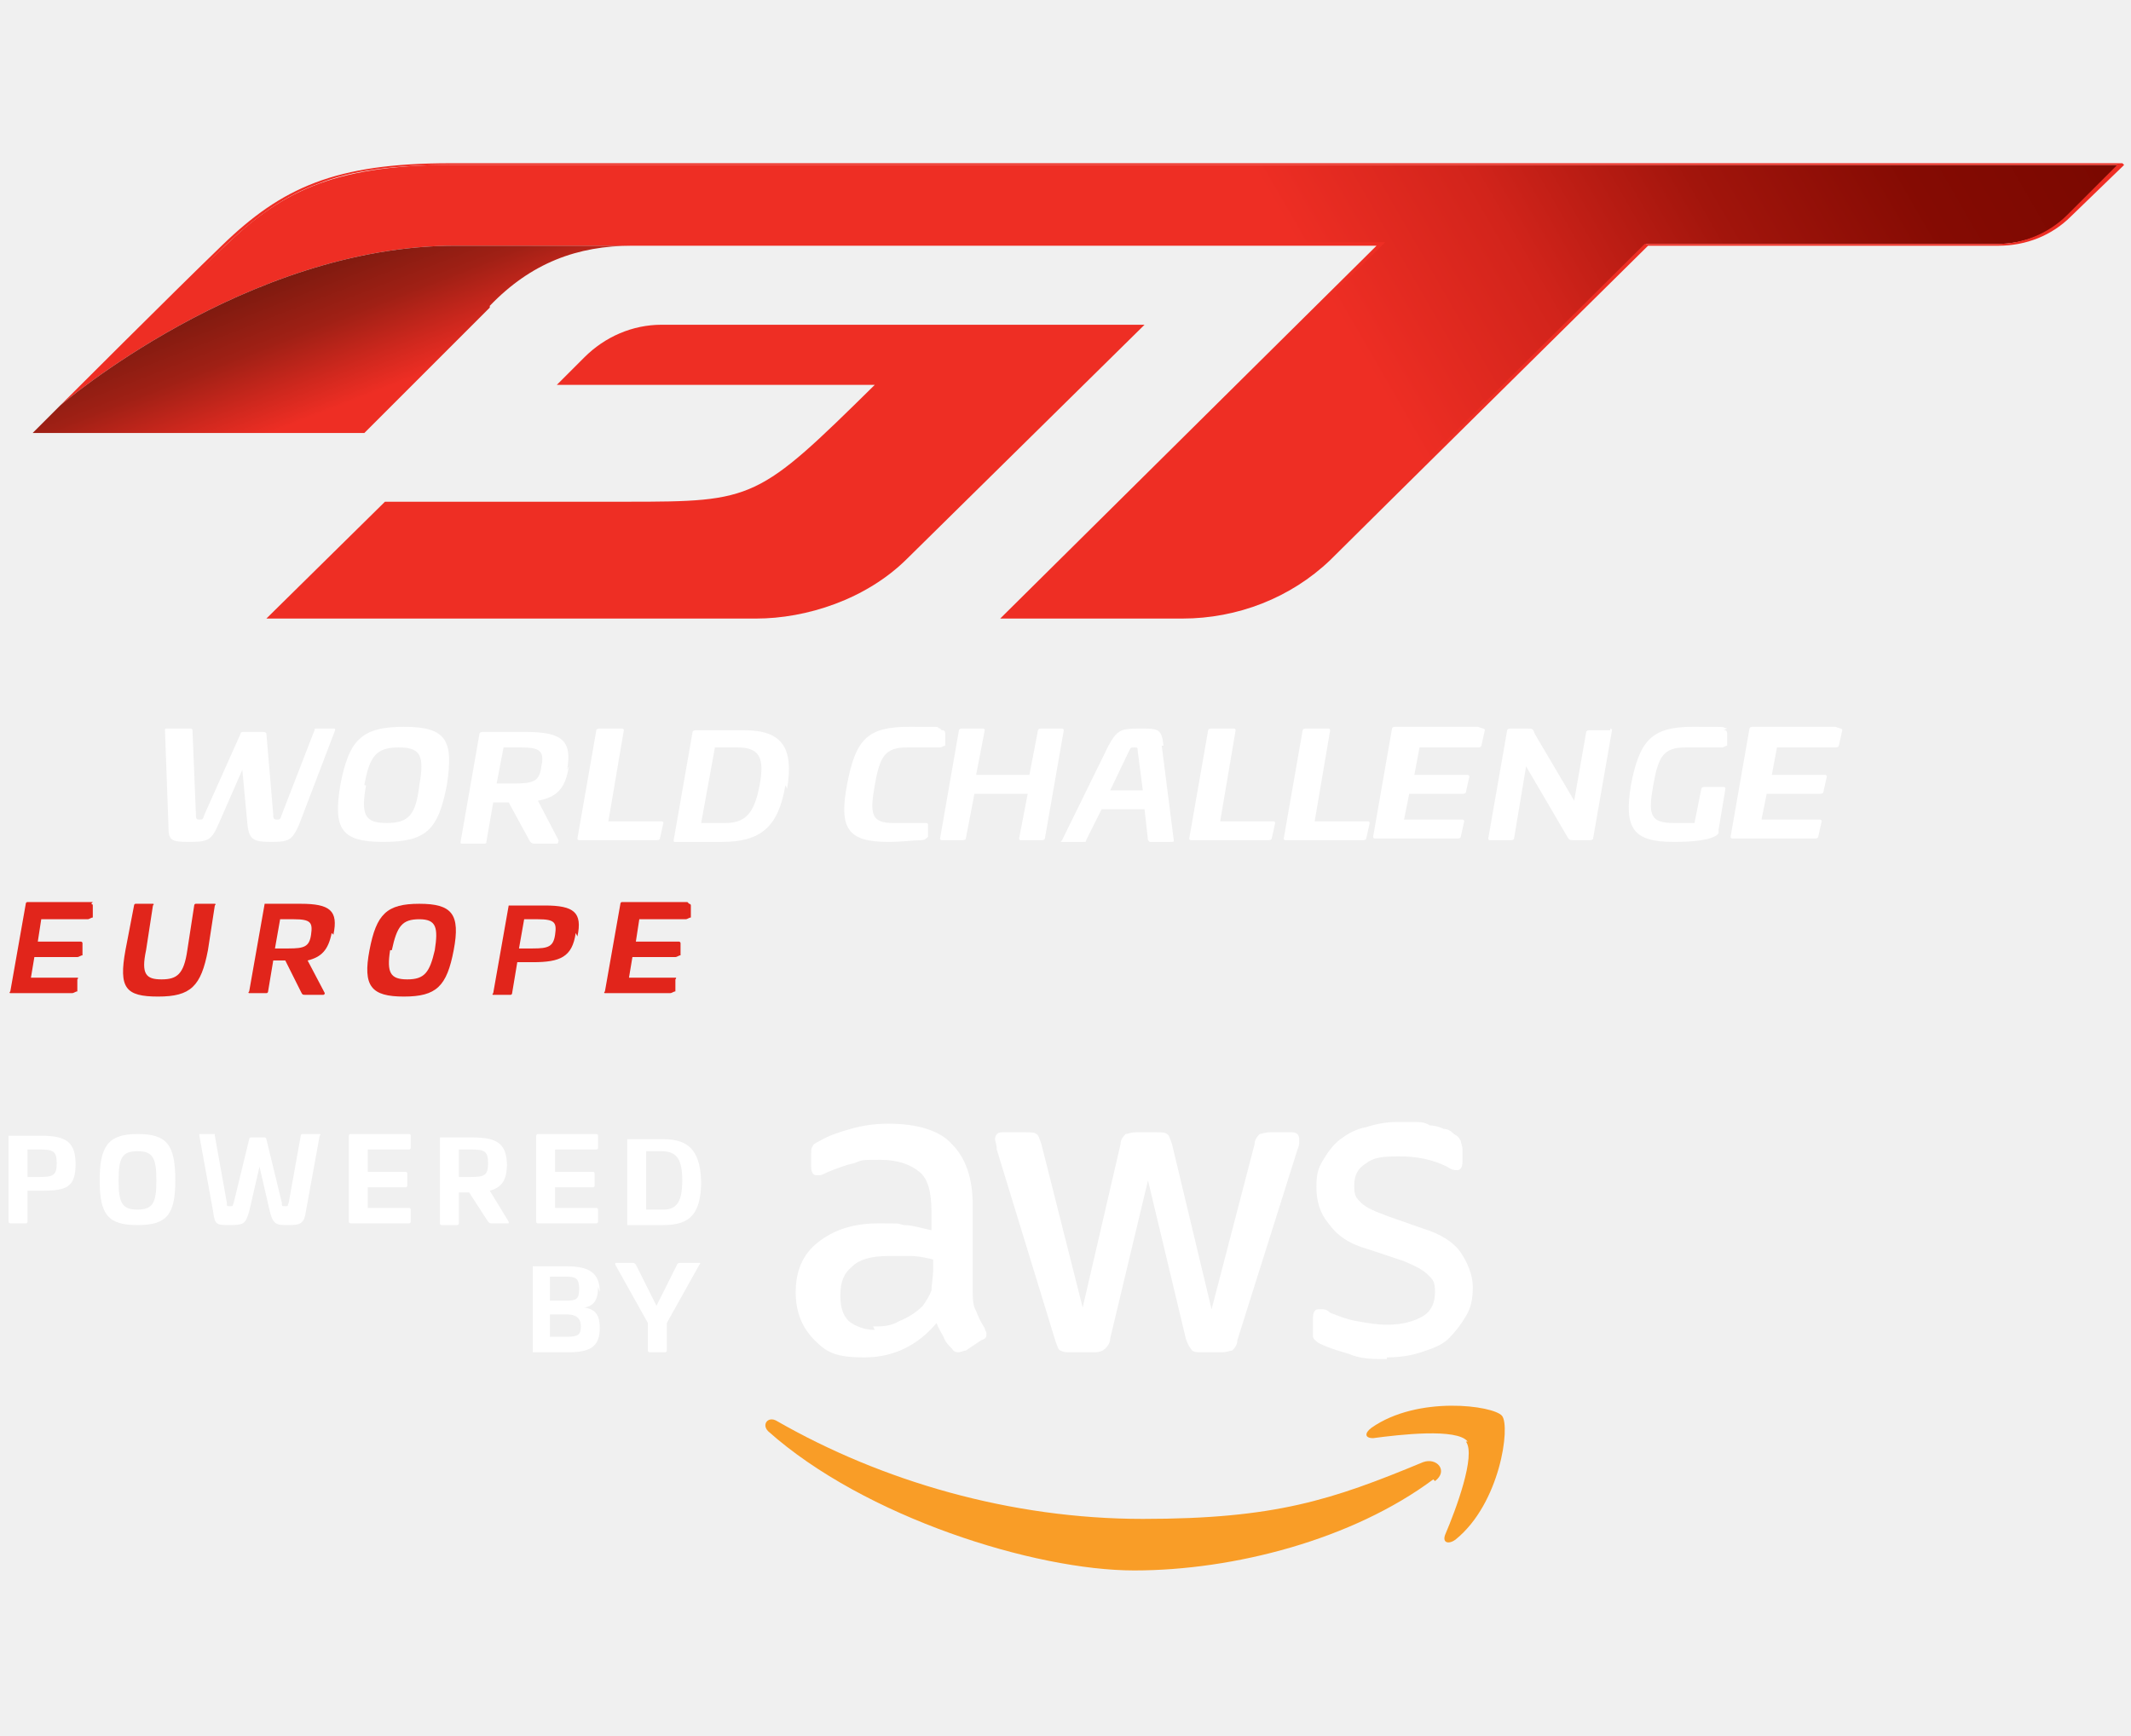
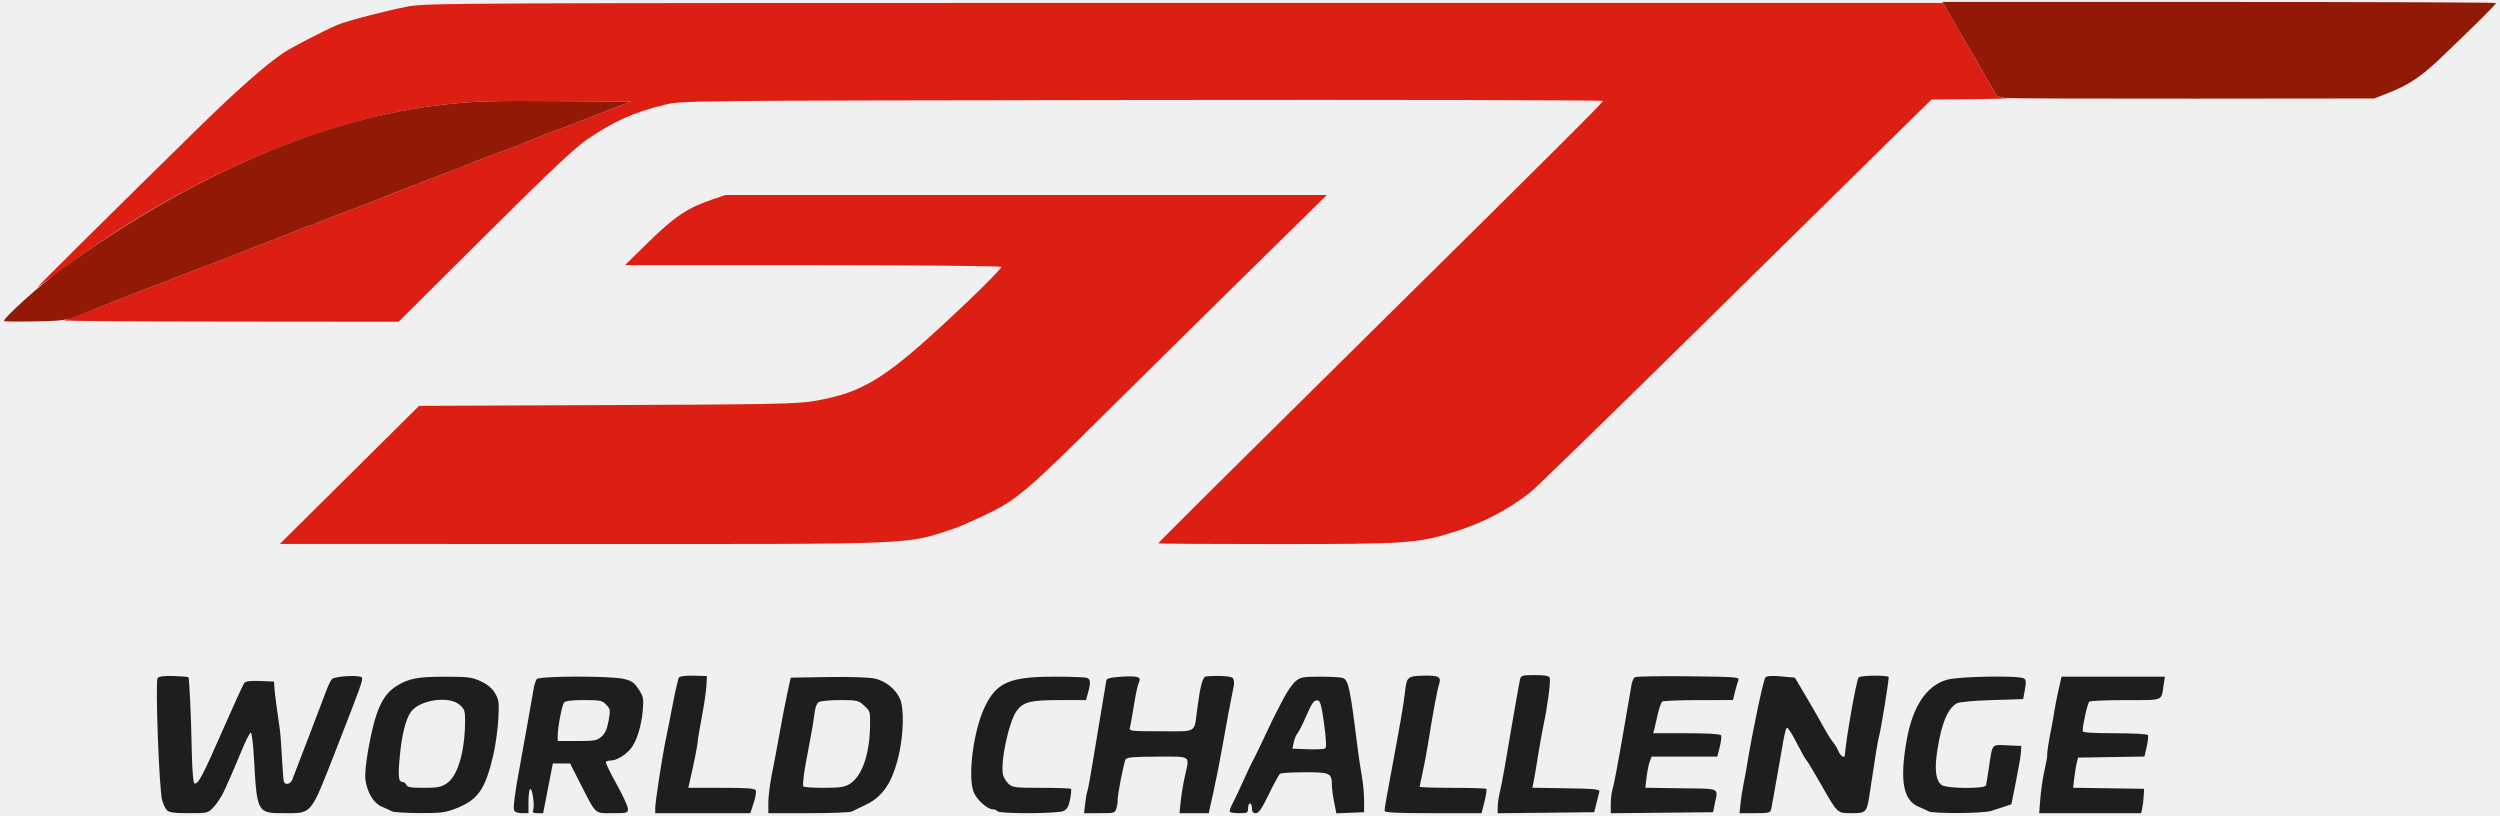
- <svg xmlns="http://www.w3.org/2000/svg" id="Layer_1" version="1.1" viewBox="0 0 124 101">
-   <defs>
-     <style>
-       .st0 {
-         fill: #fff;
-       }
- 
-       .st1 {
-         fill: url(#linear-gradient1);
-       }
- 
-       .st2 {
-         fill: #f99d27;
-         fill-rule: evenodd;
-       }
- 
-       .st3 {
-         fill: #e1251b;
-       }
- 
-       .st4 {
-         fill: #ee2e24;
-       }
- 
-       .st5 {
-         fill: url(#linear-gradient);
-       }
-     </style>
-     <linearGradient id="linear-gradient" x1="16" y1="42.4" x2="110.7" y2="-12.2" gradientUnits="userSpaceOnUse">
-       <stop offset=".6" stop-color="#ee2e24" />
-       <stop offset=".7" stop-color="#d2241b" />
-       <stop offset=".8" stop-color="#a2150c" />
-       <stop offset=".9" stop-color="#850b03" />
-       <stop offset="1" stop-color="#7a0800" />
-     </linearGradient>
-     <linearGradient id="linear-gradient1" x1="20.7" y1="23.3" x2="17.2" y2="14.3" gradientUnits="userSpaceOnUse">
-       <stop offset="0" stop-color="#ee2e24" />
-       <stop offset=".2" stop-color="#d0281e" />
-       <stop offset=".5" stop-color="#a02015" />
-       <stop offset=".8" stop-color="#831b10" />
-       <stop offset=".9" stop-color="#781a0e" />
-       <stop offset="1" stop-color="#781a0e" />
-     </linearGradient>
-   </defs>
-   <g>
-     <g>
-       <path class="st0" d="M56.6,75c0,.5,0,1,.2,1.3.1.3.3.7.5,1,0,.1.1.2.1.3,0,.2,0,.3-.3.4l-.9.6c-.1,0-.3.1-.4.1s-.3,0-.4-.2c-.2-.2-.4-.4-.5-.7-.1-.2-.3-.5-.4-.8-1.1,1.3-2.5,2-4.2,2s-2.2-.3-2.9-1c-.7-.7-1.1-1.6-1.1-2.8s.4-2.2,1.3-2.9c.9-.7,2-1.1,3.5-1.1s1,0,1.5.1c.5,0,1.1.2,1.6.3v-1.1c0-1.1-.2-1.9-.7-2.3-.5-.4-1.2-.7-2.3-.7s-1,0-1.5.2c-.5.1-1,.3-1.5.5-.2.1-.4.2-.5.2-.1,0-.2,0-.2,0-.2,0-.3-.2-.3-.5v-.7c0-.2,0-.4.1-.5,0-.1.2-.2.4-.3.5-.3,1.1-.5,1.8-.7.7-.2,1.4-.3,2.2-.3,1.7,0,3,.4,3.7,1.2.8.8,1.2,2,1.2,3.5v4.7ZM50.8,77.2c.5,0,1,0,1.5-.3.5-.2,1-.5,1.4-.9.2-.3.4-.6.5-.9,0-.3.1-.8.1-1.2v-.6c-.4-.1-.9-.2-1.3-.2-.5,0-.9,0-1.3,0-1,0-1.7.2-2.1.6-.5.4-.7.9-.7,1.7s.2,1.2.5,1.5c.4.3.9.5,1.5.5ZM62.3,78.7c-.3,0-.4,0-.6-.1-.1,0-.2-.3-.3-.6l-3.4-11.1c0-.3-.1-.5-.1-.6,0-.2.1-.4.4-.4h1.4c.3,0,.5,0,.6.1.1,0,.2.3.3.6l2.4,9.5,2.2-9.5c0-.3.2-.5.3-.6.1,0,.3-.1.6-.1h1.2c.3,0,.5,0,.6.1.1,0,.2.3.3.6l2.3,9.6,2.5-9.6c0-.3.2-.5.3-.6.1,0,.3-.1.6-.1h1.3c.2,0,.4.1.4.4s0,.1,0,.2c0,0,0,.2-.1.4l-3.5,11.1c0,.3-.2.5-.3.6-.1,0-.3.1-.6.1h-1.2c-.3,0-.5,0-.6-.2-.1-.1-.2-.3-.3-.6l-2.2-9.2-2.2,9.2c0,.3-.2.5-.3.6-.1.1-.3.2-.6.2h-1.2ZM80.7,79.1c-.8,0-1.5,0-2.2-.3-.7-.2-1.3-.4-1.7-.6-.2-.1-.4-.3-.4-.4,0-.1,0-.3,0-.4v-.7c0-.3.1-.5.3-.5s.2,0,.3,0c0,0,.2,0,.4.2.5.2,1,.4,1.6.5.6.1,1.1.2,1.7.2.9,0,1.6-.2,2.1-.5.5-.3.7-.8.7-1.4s-.1-.7-.4-1c-.3-.3-.7-.5-1.4-.8l-2.1-.7c-1.1-.3-1.8-.8-2.3-1.5-.5-.6-.7-1.3-.7-2.1s.1-1.1.4-1.6c.3-.5.6-.9,1-1.2.4-.3.9-.6,1.5-.7.6-.2,1.2-.3,1.8-.3s.6,0,1,0c.3,0,.6,0,.9.2.3,0,.6.1.8.2.3,0,.5.2.6.3.2.1.3.2.4.4,0,.1.1.3.1.5v.7c0,.3-.1.5-.3.5s-.3,0-.6-.2c-.8-.4-1.7-.6-2.8-.6s-1.5.1-1.9.4c-.5.3-.7.7-.7,1.3s.1.7.4,1c.3.3.8.5,1.6.8l2,.7c1,.3,1.8.8,2.2,1.4.4.6.7,1.3.7,2s-.1,1.2-.4,1.7c-.3.5-.6.9-1,1.3-.4.4-1,.6-1.6.8-.6.2-1.3.3-2,.3Z" />
-       <g>
-         <path class="st2" d="M83.4,86.1c-4.7,3.5-11.6,5.3-17.4,5.3s-15.7-3.1-21.3-8.1c-.4-.4,0-.9.5-.6,6.1,3.5,13.6,5.7,21.3,5.7s11-1.1,16.3-3.3c.8-.3,1.5.5.7,1.1Z" />
-         <path class="st2" d="M85.4,83.9c-.6-.8-4-.4-5.5-.2-.5,0-.5-.3-.1-.6,2.7-1.9,7.1-1.3,7.6-.7.5.6-.1,5.1-2.7,7.2-.4.3-.8.2-.6-.3.6-1.4,1.8-4.6,1.2-5.4Z" />
-       </g>
-     </g>
-     <g>
-       <path class="st0" d="M4.4,67.7c0,1.4-.5,1.6-2,1.6h-.8v1.8c0,0,0,.1-.1.1h-.9c0,0-.1,0-.1-.1v-5c0,0,0,0,.1,0,.6,0,1.2,0,1.8,0,1.5,0,2,.4,2,1.7ZM1.6,66.9v1.6h.7c.8,0,1-.1,1-.8s-.2-.8-1-.8h-.7Z" />
-       <path class="st0" d="M10.2,68.7c0,2-.5,2.6-2.2,2.6s-2.2-.6-2.2-2.6.5-2.7,2.2-2.7,2.2.6,2.2,2.7ZM6.9,68.7c0,1.3.2,1.7,1.1,1.7s1.1-.4,1.1-1.7-.2-1.7-1.1-1.7-1.1.4-1.1,1.7Z" />
-       <path class="st0" d="M18.6,66c0,0,.1,0,0,.1l-.8,4.4c-.1.7-.3.8-1,.8s-.9,0-1.1-.8l-.6-2.6-.6,2.6c-.2.7-.3.8-1.1.8s-.9,0-1-.8l-.8-4.4c0,0,0-.1,0-.1h.9c0,0,0,0,0,.1l.7,3.9c0,.2,0,.2.2.2s.1,0,.2-.2l.9-3.7c0,0,0-.1.1-.1h.8c0,0,.1,0,.1.1l.9,3.7c0,.2,0,.2.2.2s.1,0,.2-.2l.7-3.9c0,0,0-.1.1-.1h.9Z" />
-       <path class="st0" d="M23.8,66c0,0,.1,0,.1.1v.7c0,0,0,.1-.1.1h-2.4v1.3h2.2c0,0,.1,0,.1.1v.7c0,0,0,.1-.1.1h-2.2v1.2h2.4c0,0,.1,0,.1.1v.7c0,0,0,.1-.1.1h-3.4c0,0-.1,0-.1-.1v-5c0,0,0-.1.1-.1h3.4Z" />
-       <path class="st0" d="M29.5,67.7c0,1-.3,1.4-1,1.6l1.1,1.8c0,0,0,.1,0,.1h-.9c-.2,0-.2,0-.3-.1l-1.1-1.7h-.6v1.8c0,0,0,.1-.1.1h-.9c0,0-.1,0-.1-.1v-5c0,0,0,0,.1,0,.6,0,1.2,0,1.8,0,1.5,0,2,.4,2,1.7ZM26.7,66.9v1.6h.7c.8,0,1-.1,1-.8s-.2-.8-1-.8h-.7Z" />
-       <path class="st0" d="M34.7,66c0,0,.1,0,.1.1v.7c0,0,0,.1-.1.1h-2.4v1.3h2.2c0,0,.1,0,.1.1v.7c0,0,0,.1-.1.1h-2.2v1.2h2.4c0,0,.1,0,.1.1v.7c0,0,0,.1-.1.1h-3.4c0,0-.1,0-.1-.1v-5c0,0,0-.1.1-.1h3.4Z" />
-       <path class="st0" d="M40.8,68.7c0,1.9-.6,2.6-2.2,2.6s-1.4,0-2,0c0,0-.1,0-.1,0v-5c0,0,0,0,.1,0,.6,0,1.3,0,2,0,1.6,0,2.2.8,2.2,2.7ZM37.6,66.9v3.5h1c.8,0,1.1-.5,1.1-1.7s-.3-1.7-1.2-1.7h-.9Z" />
-       <path class="st0" d="M34.8,74.9c0,.7-.2,1.1-.8,1.2h0c.7.1.9.5.9,1.2,0,1.1-.6,1.4-1.8,1.4s-1.5,0-2,0c0,0-.1,0-.1,0v-5c0,0,0,0,.1,0,.6,0,1.3,0,1.9,0,1.3,0,1.9.4,1.9,1.5ZM32,74.4v1.3h.7c.8,0,1,0,1-.7s-.3-.7-.9-.7h-.8ZM32,76.5v1.3h1c.6,0,.8-.1.8-.6s-.3-.7-.8-.7h-1Z" />
-       <path class="st0" d="M40.7,73.5c0,0,.1,0,0,.1l-1.9,3.4v1.6c0,0,0,.1-.1.1h-.9c0,0-.1,0-.1-.1v-1.6l-1.9-3.4c0-.1,0-.1,0-.1h1c.1,0,.1,0,.2.1l1.2,2.4,1.2-2.4c0,0,0-.1.2-.1h1Z" />
-     </g>
+ <svg xmlns="http://www.w3.org/2000/svg" version="1.0" width="1282pt" height="418pt" viewBox="0 0 1282 418" preserveAspectRatio="xMidYMid meet">
+   <g fill="#DC1E11FE">
+     <path d="M 594.00 278.61 C 594.00 278.18 634.45 238.02 710.50 162.92 C 795.94 78.56 822.00 52.58 822.00 51.76 C 822.00 51.33 715.69 51.11 585.75 51.28 C 349.98 51.60 349.48 51.60 341.00 53.69 C 324.66 57.71 314.94 62.06 300.97 71.59 C 294.63 75.92 281.44 88.37 248.45 121.18 L 204.39 165.00 L 117.95 164.92 C 70.40 164.88 32.17 164.60 33.00 164.30 C 33.83 164.01 37.31 162.69 40.75 161.38 C 44.19 160.07 50.04 157.84 53.75 156.43 C 57.46 155.02 61.85 153.26 63.50 152.54 C 65.15 151.81 69.65 150.06 73.50 148.66 C 80.12 146.26 83.89 144.81 96.25 139.93 C 99.14 138.79 103.75 137.04 106.50 136.04 C 111.01 134.41 112.79 133.71 119.50 130.92 C 120.60 130.46 127.58 127.79 135.00 124.98 C 142.43 122.18 150.42 119.01 152.78 117.94 C 155.13 116.87 157.50 116.00 158.04 116.00 C 158.58 116.00 160.93 115.14 163.26 114.09 C 165.59 113.04 172.00 110.54 177.50 108.52 C 187.24 104.94 191.21 103.40 201.50 99.19 C 204.25 98.06 212.57 94.84 220.00 92.03 C 227.43 89.21 234.40 86.51 235.50 86.03 C 236.60 85.54 240.65 83.97 244.50 82.52 C 248.35 81.08 253.07 79.28 255.00 78.52 C 256.93 77.76 261.65 75.95 265.50 74.51 C 269.35 73.07 273.40 71.48 274.50 70.97 C 275.60 70.46 280.32 68.62 285.00 66.90 C 289.68 65.17 295.75 62.86 298.50 61.77 C 305.88 58.85 309.77 57.34 317.00 54.58 L 323.50 52.10 L 291.00 51.89 C 250.79 51.64 244.77 51.79 228.50 53.54 C 166.95 60.14 93.95 91.50 32.00 137.95 C 25.68 142.69 19.90 146.95 19.16 147.40 C 17.90 148.18 57.58 108.85 101.50 65.80 C 121.03 46.66 135.93 33.48 145.00 27.33 C 149.29 24.42 165.53 15.97 173.00 12.78 C 177.71 10.76 197.29 5.63 209.00 3.35 C 218.15 1.57 233.03 1.50 607.43 1.50 L 996.36 1.50 L 999.69 7.00 C 1001.52 10.03 1003.68 13.85 1004.49 15.50 C 1005.30 17.15 1006.41 19.18 1006.95 20.00 C 1008.48 22.31 1015.54 34.31 1016.36 36.00 C 1016.77 36.83 1018.19 39.30 1019.53 41.50 C 1020.87 43.70 1022.48 46.49 1023.12 47.70 C 1024.00 49.38 1025.38 49.99 1028.89 50.27 C 1031.42 50.47 1023.83 50.73 1012.00 50.83 L 990.50 51.02 L 967.33 73.76 C 954.59 86.27 909.36 130.77 866.83 172.65 C 824.30 214.53 787.25 250.54 784.50 252.68 C 772.76 261.78 760.48 268.12 745.50 272.82 C 726.98 278.62 721.41 279.00 654.51 279.00 C 621.23 279.00 594.00 278.83 594.00 278.61Z" />
  </g>
-   <g>
-     <g id="World_Challenge">
-       <path class="st0" d="M19.4,42.4c.1,0,.1,0,.1.1l-2.1,5.5c-.4.9-.6,1-1.6,1s-1.3-.1-1.4-1l-.3-3.2-1.4,3.2c-.4.9-.6,1-1.7,1s-1.2-.1-1.2-1l-.2-5.5c0-.1,0-.1.2-.1h1.3c0,0,.1,0,.1.1l.2,4.9c0,.2,0,.3.2.3s.2,0,.3-.3l2.1-4.7c0-.1.1-.1.2-.1h1.1c0,0,.2,0,.2.1l.4,4.7c0,.2,0,.3.2.3s.2,0,.3-.3l1.9-4.9c0-.1,0-.1.2-.1h1.3Z" />
-       <path class="st0" d="M26,45.7c-.5,2.6-1.2,3.3-3.7,3.3s-2.9-.8-2.5-3.3c.5-2.6,1.2-3.4,3.7-3.4s2.9.8,2.5,3.4ZM21.3,45.7c-.3,1.7-.1,2.2,1.2,2.2s1.7-.5,1.9-2.2c.3-1.7.1-2.2-1.2-2.2s-1.7.5-2,2.2Z" />
-       <path class="st0" d="M33.1,44.6c-.2,1.3-.7,1.8-1.8,2l1.2,2.3c0,0,0,.2-.1.2h-1.2c-.2,0-.3,0-.4-.2l-1.2-2.2h-.9l-.4,2.3c0,.1,0,.1-.2.1h-1.2c-.1,0-.1,0-.1-.1l1.1-6.3c0,0,0-.1.2-.1.9,0,1.8,0,2.5,0,2.1,0,2.7.5,2.4,2.2ZM29.3,43.5l-.4,2.1h1c1.1,0,1.5-.1,1.6-1,.2-.9-.1-1.1-1.2-1.1h-1Z" />
-       <path class="st0" d="M36.2,42.4c0,0,.1,0,.1.1l-.9,5.3h3.1c0,0,.1,0,.1.1l-.2.9c0,0,0,.1-.2.1h-4.5c0,0-.1,0-.1-.1l1.1-6.3c0,0,0-.1.2-.1h1.2Z" />
-       <path class="st0" d="M45.7,45.7c-.4,2.4-1.4,3.3-3.7,3.3s-1.9,0-2.7,0c-.1,0-.1,0-.1-.1l1.1-6.3c0,0,0-.1.2-.1.9,0,1.8,0,2.8,0,2.2,0,2.9,1,2.5,3.4ZM41.6,43.5l-.8,4.4h1.4c1.2,0,1.7-.6,2-2.2.3-1.6,0-2.2-1.3-2.2h-1.3Z" />
-       <path class="st0" d="M54.8,42.5c.1,0,.2,0,.2.2v.7c-.1,0-.2.1-.3.1h-1.9c-1.3,0-1.6.5-1.9,2.2-.3,1.7-.2,2.2,1.1,2.2h1.9c0,0,.1,0,.1.1v.7c-.1.1-.2.2-.4.2-.5,0-1.1.1-1.9.1-2.4,0-2.9-.8-2.4-3.4.5-2.6,1.2-3.3,3.6-3.3s1.4,0,1.8.1Z" />
-       <path class="st0" d="M61.8,42.4c0,0,.1,0,.1.1l-1.1,6.3c0,0,0,.1-.2.1h-1.2c0,0-.1,0-.1-.1l.5-2.6h-3.1l-.5,2.6c0,0,0,.1-.2.1h-1.2c0,0-.1,0-.1-.1l1.1-6.3c0,0,0-.1.2-.1h1.2c0,0,.1,0,.1.1l-.5,2.6h3.1l.5-2.6c0,0,0-.1.2-.1h1.2Z" />
-       <path class="st0" d="M67.6,43.4l.7,5.5c0,.1,0,.1-.2.1h-1.2c0,0,0,0-.1-.1l-.2-1.8h-2.5l-.9,1.8c0,.1,0,.1-.2.1h-1.2c-.1,0-.1,0,0-.1l2.7-5.5c.5-.9.7-1,1.8-1s1.3,0,1.4,1ZM65.7,43.7l-1.1,2.3h1.9l-.3-2.3c0-.2,0-.2-.2-.2s-.2,0-.3.2Z" />
-       <path class="st0" d="M71.8,42.4c0,0,.1,0,.1.1l-.9,5.3h3.1c0,0,.1,0,.1.1l-.2.9c0,0,0,.1-.2.1h-4.5c0,0-.1,0-.1-.1l1.1-6.3c0,0,0-.1.2-.1h1.2Z" />
-       <path class="st0" d="M77.3,42.4c0,0,.1,0,.1.1l-.9,5.3h3.1c0,0,.1,0,.1.1l-.2.9c0,0,0,.1-.2.1h-4.5c0,0-.1,0-.1-.1l1.1-6.3c0,0,0-.1.2-.1h1.2Z" />
-       <path class="st0" d="M86.3,42.4c0,0,.1,0,.1.1l-.2.9c0,0,0,.1-.2.1h-3.4l-.3,1.6h3.1c0,0,.1,0,.1.1l-.2.9c0,0,0,.1-.2.1h-3.1l-.3,1.5h3.4c0,0,.1,0,.1.1l-.2.9c0,0,0,.1-.2.1h-4.8c0,0-.1,0-.1-.1l1.1-6.3c0,0,0-.1.2-.1h4.8Z" />
-       <path class="st0" d="M93.7,42.4c0,0,.1,0,.1.1l-1.1,6.3c0,0,0,.1-.2.1h-.9c-.2,0-.3,0-.4-.2l-2.4-4.1-.7,4.2c0,0,0,.1-.2.1h-1.2c0,0-.1,0-.1-.1l1.1-6.3c0,0,0-.1.2-.1h.9c.4,0,.4,0,.5.3l2.3,3.9.7-4c0,0,0-.1.2-.1h1.2Z" />
-       <path class="st0" d="M100.3,42.5c.1,0,.2,0,.2.2v.7c-.1,0-.2.1-.3.1h-2.1c-1.3,0-1.6.5-1.9,2.2-.3,1.7-.2,2.2,1.2,2.2h1.2l.4-2c0,0,0-.1.2-.1h1.1c0,0,.1,0,.1.1l-.4,2.4c0,.1,0,.2,0,.2-.3.4-1.5.5-2.6.5-2.4,0-2.9-.8-2.5-3.3.5-2.6,1.2-3.4,3.6-3.4s1.5,0,2,.1Z" />
-       <path class="st0" d="M107.1,42.4c0,0,.1,0,.1.1l-.2.9c0,0,0,.1-.2.1h-3.4l-.3,1.6h3.1c0,0,.1,0,.1.1l-.2.9c0,0,0,.1-.2.1h-3.1l-.3,1.5h3.4c0,0,.1,0,.1.1l-.2.9c0,0,0,.1-.2.1h-4.8c0,0-.1,0-.1-.1l1.1-6.3c0,0,0-.1.2-.1h4.8Z" />
-     </g>
-     <g id="GT">
-       <g>
-         <g>
-           <path class="st5" d="M58.4,35.9l21.9-21.7H26.5c-9.9,0-18.8,6-21.9,8.4,2-2,6.3-6.2,8.4-8.2,3.2-3.1,6.2-4.8,13.2-4.8h97.1l-2.9,2.9c-1.1,1.1-2.6,1.7-4.2,1.7h-20.4c-.2.2-16.9,16.8-18.5,18.3-2.2,2.2-5.2,3.4-8.5,3.4h-10.4Z" />
-           <path class="st4" d="M123.1,9.7l-2.8,2.8c-1.1,1.1-2.6,1.7-4.1,1.7h-20.5c-.2.2-16.9,16.8-18.5,18.3-2.2,2.2-5.2,3.3-8.4,3.3h-10.2l21.7-21.4.3-.3H26.5c-6.3,0-12.3,2.5-16.1,4.6-2.1,1.1-3.7,2.2-4.9,3.1,2.2-2.2,5.8-5.7,7.6-7.5,1.9-1.8,3.5-2.9,5.4-3.6,2-.8,4.5-1.1,7.8-1.1h96.9M123.5,9.5H26.2c-6.7,0-9.8,1.4-13.3,4.8-2.7,2.6-9.4,9.3-9.4,9.3h0s0,0,0,0c0,0,10.8-9.3,23-9.3h53.6l-21.9,21.7h10.6c3.2,0,6.3-1.2,8.6-3.4,1.6-1.6,18.5-18.3,18.5-18.3h20.4c1.6,0,3.1-.6,4.2-1.7l3.1-3h0Z" />
-         </g>
-         <path class="st4" d="M66.5,18.9h-28c-1.7,0-3.3.7-4.5,1.9l-1.6,1.6h18.5c-6.8,6.7-7,6.8-14.4,6.8h-14.1l-6.9,6.8h28.5c2.9,0,6.4-1.1,8.8-3.5l13.8-13.6Z" />
-       </g>
-       <path class="st1" d="M28.5,17.8c2.4-2.5,5.1-3.5,8.3-3.5h-10.3c-12.2,0-23,9.3-23,9.3l-1.6,1.6h19.3s4.5-4.5,7.3-7.3Z" />
-     </g>
+   <g fill="#DC1E11FE">
+     <path d="M 179.21 243.52 L 214.91 208.12 L 311.21 207.73 C 396.26 207.39 408.66 207.14 417.48 205.64 C 443.89 201.12 455.04 193.85 497.23 153.67 C 506.43 144.91 513.72 137.35 513.42 136.87 C 513.12 136.39 470.10 135.99 416.69 135.97 L 320.50 135.95 L 333.00 123.72 C 346.17 110.84 352.63 106.58 365.75 102.12 L 372.01 100.00 L 526.21 100.00 L 680.40 100.00 L 637.95 141.72 C 614.60 164.67 580.65 198.19 562.50 216.21 C 532.81 245.69 524.06 253.53 514.47 259.28 C 509.25 262.40 493.67 269.62 488.50 271.31 C 463.84 279.36 472.75 279.01 297.58 278.96 L 143.50 278.93 L 179.21 243.52Z" />
  </g>
-   <g id="EUROPE">
-     <path class="st3" d="M5.3,52.6c0,0,.1,0,.1.1v.7c-.1,0-.2.1-.3.1h-2.7l-.2,1.3h2.5c0,0,.1,0,.1.1v.7c-.1,0-.2.1-.3.1h-2.5l-.2,1.2h2.7c0,0,.1,0,0,.1v.7c-.1,0-.2.1-.3.1H.6c0,0-.1,0,0-.1l.9-5.1c0,0,0-.1.1-.1h3.8Z" />
-     <path class="st3" d="M12.5,52.6c0,0,.1,0,0,.1l-.4,2.6c-.4,2.1-1,2.7-2.9,2.7s-2.3-.5-1.9-2.7l.5-2.6c0,0,0-.1.1-.1h1c0,0,.1,0,0,.1l-.4,2.6c-.3,1.4,0,1.7.9,1.7s1.3-.3,1.5-1.7l.4-2.6c0,0,0-.1.1-.1h1Z" />
-     <path class="st3" d="M19.3,54.3c-.2,1-.6,1.4-1.4,1.6l1,1.9c0,0,0,.1-.1.1h-1c-.2,0-.2,0-.3-.2l-.9-1.8h-.7l-.3,1.8c0,0,0,.1-.1.1h-1c0,0-.1,0,0-.1l.9-5.1c0,0,0,0,.1,0,.7,0,1.4,0,2,0,1.7,0,2.2.4,1.9,1.8ZM16.3,53.5l-.3,1.7h.8c.9,0,1.2-.1,1.3-.8.1-.7,0-.9-1-.9h-.8Z" />
-     <path class="st3" d="M26.4,55.3c-.4,2.1-1,2.7-2.9,2.7s-2.4-.6-2-2.7c.4-2.1,1-2.7,2.9-2.7s2.4.6,2,2.7ZM22.7,55.3c-.2,1.3,0,1.7,1,1.7s1.3-.4,1.6-1.7c.2-1.3.1-1.8-.9-1.8s-1.3.4-1.6,1.8Z" />
-     <path class="st3" d="M33.5,54.3c-.2,1.4-.9,1.7-2.5,1.7h-.9l-.3,1.8c0,0,0,.1-.1.1h-1c0,0-.1,0,0-.1l.9-5.1c0,0,0,0,.1,0,.7,0,1.4,0,2,0,1.7,0,2.2.4,1.9,1.8ZM30.5,53.5l-.3,1.7h.8c.9,0,1.2-.1,1.3-.8.1-.7,0-.9-1-.9h-.8Z" />
-     <path class="st3" d="M40.1,52.6c0,0,.1,0,.1.1v.7c-.1,0-.2.1-.3.1h-2.7l-.2,1.3h2.5c0,0,.1,0,.1.1v.7c-.1,0-.2.1-.3.1h-2.5l-.2,1.2h2.7c0,0,.1,0,0,.1v.7c-.1,0-.2.1-.3.1h-3.8c0,0-.1,0,0-.1l.9-5.1c0,0,0-.1.1-.1h3.8Z" />
+   <g fill="#911804FE">
+     <path d="M 1028.89 50.28 C 1025.38 49.99 1024.00 49.37 1023.12 47.70 C 1022.48 46.49 1020.87 43.70 1019.53 41.50 C 1018.19 39.30 1016.77 36.83 1016.36 36.00 C 1015.63 34.50 1008.78 22.82 1006.99 20.00 C 1006.46 19.18 1005.20 16.93 1004.18 15.00 C 1003.17 13.07 1000.92 9.14 999.19 6.25 L 996.05 1.00 L 1138.03 1.00 C 1216.11 1.00 1280.00 1.25 1280.00 1.55 C 1280.00 2.18 1268.50 13.61 1252.35 29.02 C 1241.26 39.62 1235.27 43.59 1223.50 48.16 L 1217.50 50.49 L 1125.50 50.58 C 1074.90 50.62 1031.42 50.49 1028.89 50.28Z" />
+   </g>
+   <g fill="#911804FE">
+     <path d="M 2.00 164.61 C 2.00 162.86 20.64 146.08 31.10 138.42 C 97.11 90.08 166.66 60.17 228.50 53.54 C 244.77 51.79 250.79 51.64 291.00 51.89 L 323.50 52.10 L 317.00 54.58 C 309.77 57.34 305.88 58.85 298.50 61.77 C 295.75 62.86 289.68 65.17 285.00 66.90 C 280.32 68.62 275.60 70.46 274.50 70.97 C 273.40 71.48 269.57 73.00 266.00 74.35 C 245.46 82.10 239.89 84.24 235.50 86.08 C 234.40 86.54 227.43 89.21 220.00 92.03 C 212.57 94.84 204.36 98.01 201.75 99.07 C 199.14 100.13 194.86 101.87 192.25 102.92 C 189.64 103.98 183.00 106.50 177.50 108.52 C 172.00 110.54 165.59 113.04 163.26 114.09 C 160.93 115.14 158.58 116.00 158.04 116.00 C 157.50 116.00 155.13 116.87 152.78 117.94 C 150.42 119.01 142.43 122.18 135.00 124.98 C 127.58 127.79 120.60 130.46 119.50 130.92 C 112.79 133.71 111.01 134.41 106.50 136.04 C 103.75 137.04 99.14 138.79 96.25 139.93 C 83.89 144.81 80.12 146.26 73.50 148.66 C 69.65 150.06 65.15 151.81 63.50 152.54 C 61.85 153.26 57.46 155.02 53.75 156.43 C 50.04 157.84 43.96 160.24 40.25 161.75 C 34.05 164.28 32.23 164.53 17.75 164.82 C 9.09 164.99 2.00 164.90 2.00 164.61Z" />
+   </g>
+   <g fill="#1D1D1BFD">
+     <path d="M 394.00 411.48 C 394.00 408.45 394.84 401.81 395.87 396.73 C 396.90 391.65 398.74 381.88 399.96 375.00 C 401.18 368.12 402.93 359.12 403.84 355.00 L 405.50 347.50 L 424.50 347.19 C 435.61 347.01 445.58 347.32 448.50 347.95 C 454.20 349.18 459.46 353.46 461.62 358.63 C 463.68 363.56 463.34 376.81 460.88 387.27 C 457.63 401.11 452.84 408.39 444.21 412.56 C 441.07 414.08 437.72 415.70 436.76 416.16 C 435.81 416.62 425.80 417.00 414.51 417.00 L 394.00 417.00 L 394.00 411.48ZM 435.71 402.03 C 441.90 398.26 445.88 387.13 446.15 372.85 C 446.31 364.84 446.24 364.61 443.14 361.83 C 440.15 359.16 439.44 359.00 430.92 359.00 C 425.94 359.00 421.05 359.44 420.05 359.97 C 418.77 360.66 418.04 362.64 417.55 366.72 C 417.18 369.90 415.80 377.90 414.49 384.50 C 412.37 395.19 411.57 400.95 411.89 403.25 C 411.95 403.66 416.61 404.00 422.25 404.00 C 430.67 403.99 433.08 403.64 435.71 402.03Z" />
+   </g>
+   <g fill="#1D1D1BFD">
+     <path d="M 85.60 415.45 C 84.75 414.61 83.63 412.24 83.11 410.20 C 81.57 404.18 79.57 349.23 80.83 347.71 C 81.55 346.83 84.19 346.50 89.06 346.65 C 92.99 346.78 96.39 347.06 96.61 347.28 C 97.12 347.79 98.00 367.19 98.38 386.45 C 98.56 395.05 99.10 401.53 99.67 401.72 C 101.57 402.36 103.77 398.25 113.95 375.00 C 119.61 362.07 124.71 350.92 125.28 350.21 C 125.99 349.32 128.51 349.01 133.41 349.21 L 140.50 349.50 L 140.75 353.00 C 140.97 355.96 142.01 363.93 143.62 375.00 C 143.82 376.38 144.25 382.45 144.57 388.50 C 144.90 394.55 145.34 400.06 145.55 400.75 C 146.19 402.81 148.98 402.17 149.91 399.75 C 150.92 397.15 151.74 395.00 159.78 374.00 C 163.05 365.48 166.52 356.37 167.49 353.76 C 168.46 351.16 169.76 348.63 170.38 348.14 C 172.35 346.59 185.08 346.05 185.64 347.50 C 186.14 348.82 184.92 352.20 172.29 384.50 C 159.02 418.44 160.20 417.00 145.67 417.00 C 131.85 417.00 131.78 416.86 130.22 388.50 C 129.82 381.35 129.08 375.58 128.57 375.68 C 128.06 375.78 126.00 379.83 124.00 384.68 C 121.99 389.53 119.75 394.85 119.02 396.50 C 118.28 398.15 116.58 401.98 115.23 405.00 C 113.88 408.02 111.39 411.96 109.70 413.75 C 106.62 416.98 106.56 417.00 96.88 417.00 C 89.43 417.00 86.78 416.64 85.60 415.45Z" />
+   </g>
+   <g fill="#1D1D1BFD">
+     <path d="M 201.00 416.06 C 200.18 415.61 197.83 414.53 195.79 413.66 C 191.53 411.83 188.30 406.50 187.39 399.75 C 187.04 397.22 187.67 390.77 188.94 383.80 C 192.52 364.16 196.05 356.35 203.45 351.72 C 209.57 347.89 214.27 347.01 228.50 347.02 C 240.06 347.02 242.06 347.28 246.58 349.38 C 250.06 351.00 252.35 352.92 253.86 355.49 C 255.85 358.86 256.01 360.18 255.54 368.86 C 255.25 374.16 254.06 382.55 252.89 387.50 C 248.84 404.77 245.07 410.16 234.02 414.49 C 228.35 416.71 226.18 416.99 215.06 416.94 C 208.15 416.91 201.82 416.51 201.00 416.06ZM 229.10 401.71 C 234.83 397.86 238.50 385.15 238.50 369.16 C 238.50 364.56 238.12 363.50 235.69 361.41 C 230.06 356.57 214.70 358.96 210.52 365.32 C 207.92 369.30 205.99 377.15 205.02 387.77 C 204.04 398.43 204.33 401.00 206.50 401.00 C 207.21 401.00 208.05 401.68 208.36 402.50 C 208.81 403.67 210.79 404.00 217.32 404.00 C 224.40 404.00 226.23 403.64 229.10 401.71Z" />
+   </g>
+   <g fill="#1D1D1BFD">
+     <path d="M 263.66 415.54 C 263.07 414.03 263.96 407.08 266.47 393.50 C 268.40 383.01 272.76 358.58 273.60 353.50 C 273.96 351.30 274.71 348.94 275.25 348.25 C 276.56 346.60 312.75 346.52 319.79 348.14 C 323.91 349.09 325.19 349.97 327.45 353.39 C 329.91 357.10 330.12 358.13 329.65 364.00 C 328.96 372.54 326.29 380.81 323.08 384.34 C 320.07 387.65 315.93 390.00 313.11 390.00 C 312.01 390.00 310.92 390.34 310.69 390.75 C 310.45 391.16 312.89 396.23 316.12 402.00 C 319.35 407.77 321.99 413.51 321.99 414.75 C 322.00 416.90 321.63 417.00 314.02 417.00 C 304.74 417.00 305.87 418.04 297.59 401.81 L 292.34 391.50 L 287.92 391.50 L 283.50 391.50 L 281.01 404.25 L 278.52 417.00 L 275.65 417.00 C 273.42 417.00 272.92 416.64 273.41 415.37 C 274.27 413.14 272.95 403.91 271.87 404.58 C 271.39 404.88 271.00 407.79 271.00 411.06 L 271.00 417.00 L 267.61 417.00 C 265.56 417.00 263.99 416.42 263.66 415.54ZM 308.45 377.75 C 310.29 376.14 311.32 373.83 312.08 369.64 C 313.07 364.18 312.99 363.62 310.90 361.39 C 308.84 359.21 307.86 359.00 299.45 359.00 C 293.29 359.00 289.91 359.41 289.25 360.25 C 288.16 361.60 286.00 372.99 286.00 377.33 L 286.00 380.00 L 295.94 380.00 C 304.83 380.00 306.16 379.76 308.45 377.75Z" />
+   </g>
+   <g fill="#1D1D1BFD">
+     <path d="M 892.51 412.20 C 892.77 409.55 893.45 405.17 894.01 402.45 C 894.57 399.73 895.43 395.02 895.92 392.00 C 898.62 375.32 904.30 348.34 905.32 347.36 C 906.11 346.60 908.80 346.43 913.46 346.86 L 920.41 347.50 L 926.33 357.50 C 929.58 363.00 933.58 369.98 935.22 373.00 C 936.86 376.02 938.97 379.40 939.91 380.50 C 940.85 381.60 942.14 383.74 942.79 385.25 C 943.86 387.77 945.93 389.04 946.05 387.25 C 946.57 379.18 951.95 348.79 953.10 347.39 C 953.96 346.34 967.46 346.13 968.48 347.14 C 968.90 347.57 964.47 374.83 963.44 378.16 C 962.94 379.77 961.16 390.75 958.93 405.97 C 957.35 416.73 957.12 417.00 949.62 417.00 C 942.06 417.00 942.40 417.32 933.97 402.50 C 930.53 396.45 927.15 390.82 926.45 390.00 C 925.76 389.18 923.82 385.80 922.15 382.50 C 920.48 379.20 918.44 375.60 917.63 374.50 C 915.74 371.96 915.98 371.13 912.02 394.00 C 910.26 404.18 908.58 413.51 908.30 414.75 C 907.82 416.85 907.26 417.00 899.91 417.00 L 892.03 417.00 L 892.51 412.20Z" />
+   </g>
+   <g fill="#1D1D1BFD">
+     <path d="M 630.71 416.38 C 630.36 416.03 630.96 414.12 632.02 412.13 C 633.09 410.13 635.57 404.90 637.54 400.50 C 639.51 396.10 641.63 391.60 642.25 390.50 C 642.87 389.40 644.23 386.70 645.27 384.50 C 652.07 370.14 653.41 367.34 654.14 366.00 C 654.59 365.18 656.43 361.63 658.23 358.13 C 660.03 354.63 662.77 350.69 664.33 349.38 C 666.88 347.23 668.09 347.00 676.99 347.00 C 682.41 347.00 687.58 347.29 688.49 347.64 C 691.58 348.82 692.25 352.04 696.58 386.50 C 696.92 389.25 697.73 394.43 698.37 398.00 C 699.00 401.57 699.52 407.20 699.51 410.50 L 699.50 416.50 L 692.40 416.79 L 685.29 417.08 L 684.15 411.37 C 683.52 408.23 683.00 404.36 683.00 402.77 C 683.00 396.42 682.13 396.00 669.21 396.02 C 662.77 396.02 657.02 396.36 656.44 396.77 C 655.86 397.17 653.26 401.89 650.67 407.25 C 647.06 414.71 645.49 417.00 643.98 417.00 C 642.53 417.00 642.00 416.32 642.00 414.50 C 642.00 413.12 641.55 412.00 641.00 412.00 C 640.45 412.00 640.00 413.12 640.00 414.50 C 640.00 416.78 639.62 417.00 635.67 417.00 C 633.28 417.00 631.05 416.72 630.71 416.38ZM 679.01 371.30 C 677.80 362.29 677.06 359.44 675.87 359.21 C 673.83 358.82 672.83 360.19 669.46 368.00 C 667.91 371.57 666.05 375.20 665.33 376.07 C 664.61 376.93 663.74 379.04 663.40 380.77 L 662.77 383.91 L 670.63 384.21 C 674.96 384.37 678.97 384.18 679.55 383.79 C 680.28 383.30 680.11 379.44 679.01 371.30Z" />
+   </g>
+   <g fill="#1D1D1BFD">
+     <path d="M 556.50 411.83 C 556.83 408.98 557.31 406.31 557.57 405.88 C 557.84 405.46 559.17 398.22 560.53 389.80 C 561.90 381.39 563.94 369.10 565.07 362.50 C 566.20 355.90 567.22 349.82 567.32 349.00 C 567.47 347.86 569.40 347.38 575.31 347.00 C 583.55 346.47 585.52 347.17 583.97 350.05 C 583.46 351.02 582.33 356.23 581.48 361.65 C 580.62 367.07 579.68 372.29 579.39 373.25 C 578.91 374.87 580.12 375.00 595.37 375.00 C 614.31 375.00 612.28 376.31 614.01 363.00 C 615.43 352.09 616.77 347.03 618.29 346.89 C 624.66 346.29 631.33 346.70 632.20 347.74 C 632.77 348.42 632.98 350.22 632.67 351.74 C 630.61 361.94 628.89 371.13 627.00 382.00 C 625.80 388.88 623.70 399.56 622.33 405.75 L 619.85 417.00 L 612.34 417.00 L 604.84 417.00 L 605.49 410.75 C 605.85 407.31 606.79 401.66 607.57 398.19 C 610.07 387.14 611.24 388.00 593.62 388.00 C 582.50 388.00 577.98 388.35 577.28 389.25 C 576.35 390.46 572.76 409.03 573.14 410.68 C 573.24 411.13 572.98 412.74 572.56 414.25 C 571.80 416.95 571.65 417.00 563.85 417.00 L 555.91 417.00 L 556.50 411.83Z" />
+   </g>
+   <g fill="#1D1D1BFD">
+     <path d="M 826.00 412.17 C 826.00 409.49 826.45 405.99 827.00 404.40 C 827.54 402.80 829.84 390.70 832.10 377.50 C 834.36 364.30 836.44 352.28 836.71 350.78 C 836.99 349.29 837.73 347.71 838.36 347.28 C 838.99 346.85 851.35 346.63 865.84 346.80 C 890.19 347.07 892.12 347.22 891.46 348.80 C 891.06 349.73 890.27 352.41 889.70 354.75 L 888.66 359.00 L 871.08 359.02 C 861.41 359.02 853.02 359.36 852.44 359.77 C 851.85 360.17 850.83 362.98 850.17 366.00 C 849.50 369.02 848.69 372.51 848.36 373.75 L 847.77 376.00 L 864.82 376.00 C 875.54 376.00 882.12 376.39 882.52 377.04 C 882.88 377.61 882.59 380.31 881.89 383.04 L 880.62 388.00 L 863.79 388.00 L 846.95 388.00 L 845.98 390.56 C 845.44 391.97 844.72 395.56 844.37 398.54 L 843.73 403.95 L 862.12 404.23 C 882.78 404.53 881.05 403.70 879.27 412.50 L 878.47 416.50 L 852.23 416.77 L 826.00 417.03 L 826.00 412.17Z" />
+   </g>
+   <g fill="#1D1D1BFD">
+     <path d="M 1046.30 409.25 C 1046.64 404.99 1047.61 398.48 1048.47 394.79 C 1049.32 391.10 1049.94 387.72 1049.83 387.29 C 1049.60 386.41 1050.60 379.91 1052.01 373.00 C 1052.52 370.52 1053.18 366.77 1053.48 364.65 C 1053.78 362.54 1054.73 357.70 1055.59 353.90 L 1057.16 347.00 L 1083.67 347.00 L 1110.18 347.00 L 1109.51 351.25 C 1108.20 359.68 1109.91 359.00 1090.18 359.02 C 1080.46 359.02 1072.02 359.36 1071.44 359.77 C 1070.53 360.40 1068.00 371.51 1068.00 374.87 C 1068.00 375.67 1072.85 376.00 1084.44 376.00 C 1093.48 376.00 1101.13 376.41 1101.44 376.91 C 1101.75 377.41 1101.48 380.10 1100.84 382.89 L 1099.67 387.95 L 1082.65 388.23 L 1065.64 388.50 L 1064.98 391.00 C 1064.62 392.38 1064.05 395.85 1063.71 398.73 L 1063.10 403.96 L 1081.30 404.23 L 1099.50 404.50 L 1099.27 408.50 C 1099.15 410.70 1098.80 413.51 1098.50 414.75 L 1097.96 417.00 L 1071.83 417.00 L 1045.70 417.00 L 1046.30 409.25Z" />
+   </g>
+   <g fill="#1D1D1BFD">
+     <path d="M 989.00 416.06 C 988.17 415.61 985.78 414.51 983.69 413.61 C 975.95 410.29 974.14 400.20 977.66 380.00 C 980.73 362.37 987.77 351.66 998.30 348.60 C 1004.38 346.83 1035.33 346.29 1037.88 347.90 C 1038.95 348.58 1039.06 349.86 1038.37 353.64 L 1037.49 358.50 L 1021.49 359.00 C 1011.72 359.31 1004.68 359.97 1003.39 360.71 C 998.77 363.36 995.67 370.79 993.50 384.47 C 991.91 394.47 992.60 400.22 995.66 402.54 C 998.14 404.42 1017.90 404.60 1018.41 402.75 C 1018.60 402.06 1019.29 397.90 1019.94 393.50 C 1021.78 381.04 1021.09 381.87 1029.33 382.21 L 1036.50 382.50 L 1036.37 385.50 C 1036.30 387.15 1035.15 393.89 1033.83 400.47 L 1031.43 412.44 L 1027.96 413.60 C 1026.06 414.23 1022.89 415.25 1020.93 415.87 C 1016.86 417.16 991.28 417.31 989.00 416.06Z" />
+   </g>
+   <g fill="#1D1D1BFD">
+     <path d="M 511.50 416.00 C 511.16 415.45 510.04 415.00 509.02 415.00 C 506.35 415.00 500.97 410.16 499.36 406.33 C 496.11 398.54 499.14 374.77 504.94 362.62 C 511.01 349.90 517.68 347.00 540.82 347.00 C 549.08 347.00 556.55 347.27 557.42 347.61 C 559.26 348.31 559.38 350.07 557.95 355.25 L 556.91 359.00 L 543.42 359.00 C 528.41 359.00 524.57 359.98 521.27 364.64 C 517.25 370.29 512.84 391.25 514.38 397.38 C 514.73 398.79 516.00 400.86 517.20 401.97 C 519.18 403.82 520.69 404.00 534.02 404.00 C 542.08 404.00 548.90 404.23 549.19 404.52 C 549.47 404.80 549.27 407.23 548.74 409.91 C 548.02 413.58 547.18 415.05 545.34 415.89 C 542.24 417.30 512.37 417.40 511.50 416.00Z" />
+   </g>
+   <g fill="#1D1D1BFD">
+     <path d="M 768.02 413.77 C 768.04 411.97 768.50 408.70 769.06 406.50 C 769.61 404.30 770.71 398.68 771.50 394.00 C 774.72 374.89 779.00 350.36 779.48 348.34 C 779.95 346.37 780.64 346.18 787.06 346.18 C 792.29 346.18 794.27 346.55 794.68 347.62 C 795.29 349.20 793.63 361.87 791.48 372.00 C 790.72 375.57 789.40 383.00 788.54 388.50 C 787.68 394.00 786.70 399.73 786.37 401.23 L 785.78 403.95 L 803.14 404.23 C 817.97 404.46 820.45 404.72 820.14 406.00 C 819.94 406.82 819.26 409.52 818.64 412.00 L 817.50 416.50 L 792.75 416.77 L 768.00 417.03 L 768.02 413.77Z" />
+   </g>
+   <g fill="#1D1D1BFD">
+     <path d="M 710.00 415.81 C 710.00 414.53 710.87 409.56 714.51 390.00 C 718.39 369.20 719.82 360.77 720.47 354.99 C 721.35 347.09 721.76 346.70 729.66 346.48 C 737.71 346.26 739.21 347.04 737.98 350.81 C 736.99 353.87 734.98 364.64 732.52 380.00 C 731.60 385.77 730.20 393.29 729.42 396.71 C 728.64 400.12 728.00 403.16 728.00 403.46 C 728.00 403.75 735.58 404.00 744.83 404.00 C 754.09 404.00 761.91 404.24 762.21 404.54 C 762.51 404.84 762.08 407.77 761.25 411.04 L 759.75 417.00 L 734.88 417.00 C 716.31 417.00 710.00 416.70 710.00 415.81Z" />
+   </g>
+   <g fill="#1D1D1BFD">
+     <path d="M 336.00 414.43 C 336.00 411.23 339.62 387.73 341.46 379.00 C 342.22 375.43 343.86 367.10 345.12 360.50 C 346.38 353.90 347.76 348.01 348.20 347.41 C 348.66 346.77 351.79 346.38 355.74 346.49 L 362.50 346.67 L 362.25 351.58 C 362.12 354.29 361.07 361.45 359.92 367.50 C 358.78 373.55 357.81 379.40 357.77 380.50 C 357.71 382.16 355.75 391.86 353.48 401.75 L 352.96 404.00 L 370.01 404.00 C 383.58 404.00 387.17 404.28 387.59 405.38 C 387.88 406.14 387.37 409.06 386.45 411.88 L 384.77 417.00 L 360.38 417.00 L 336.00 417.00 L 336.00 414.43Z" />
  </g>
</svg>
